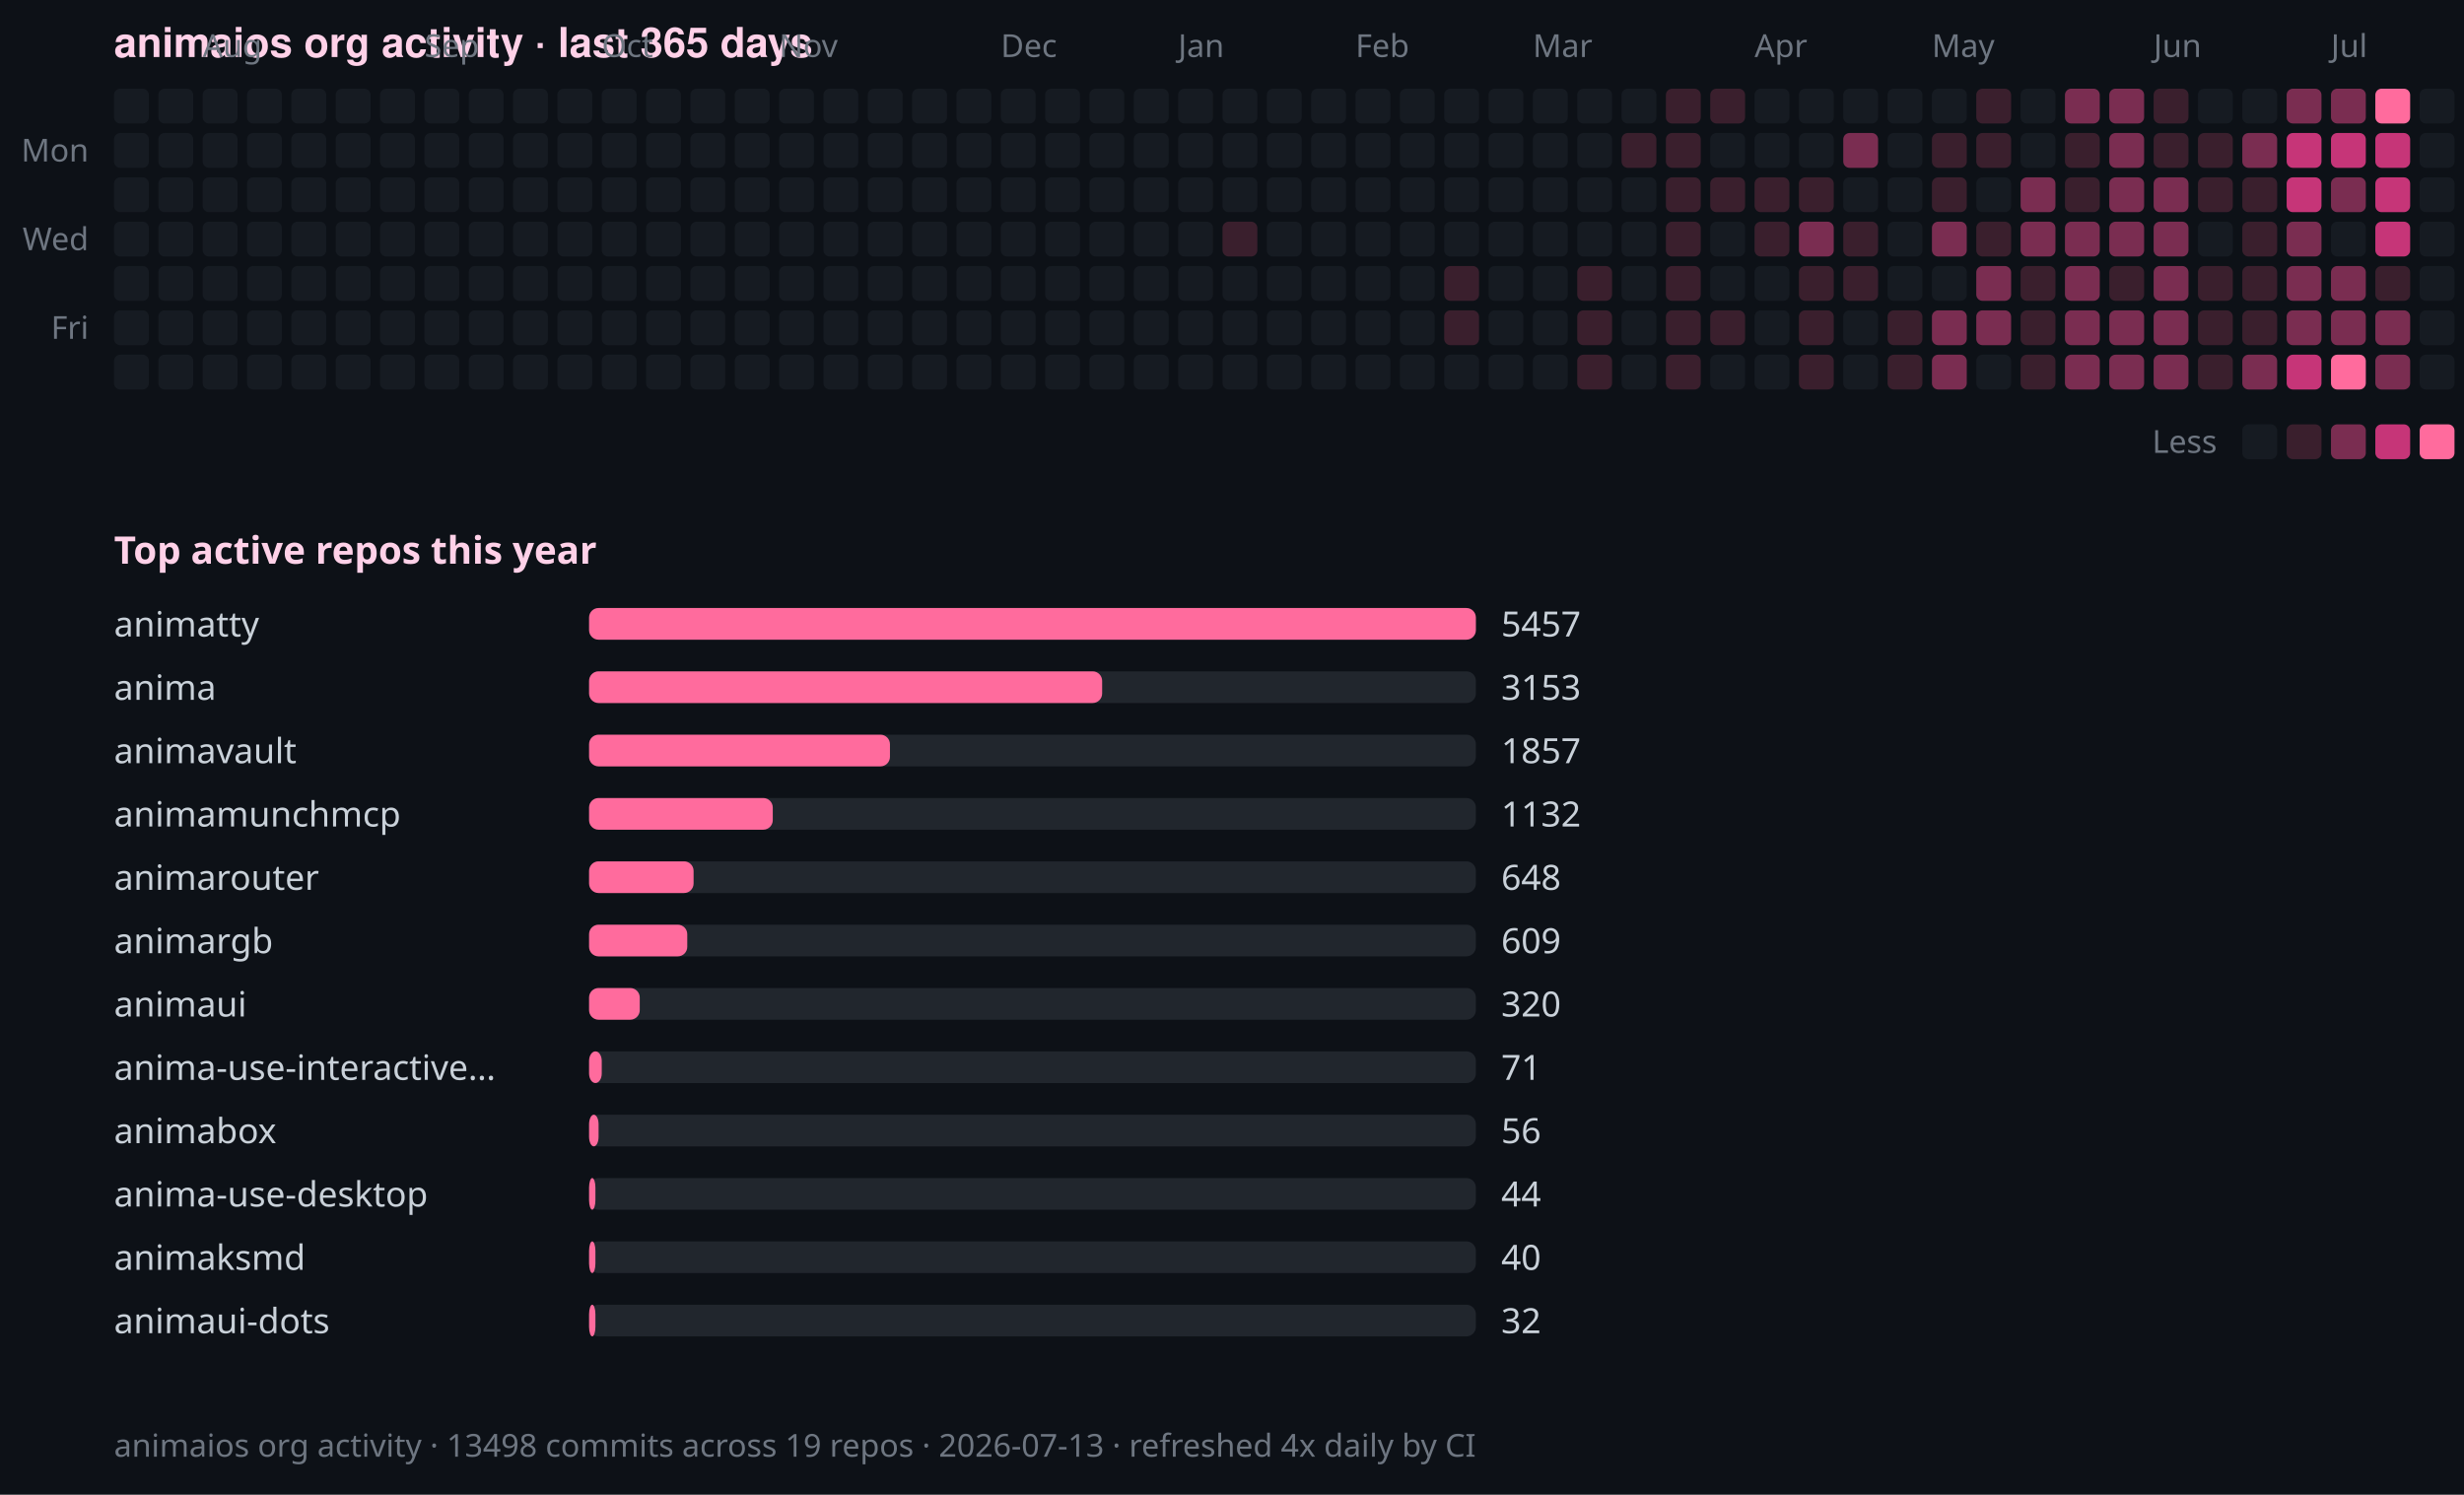
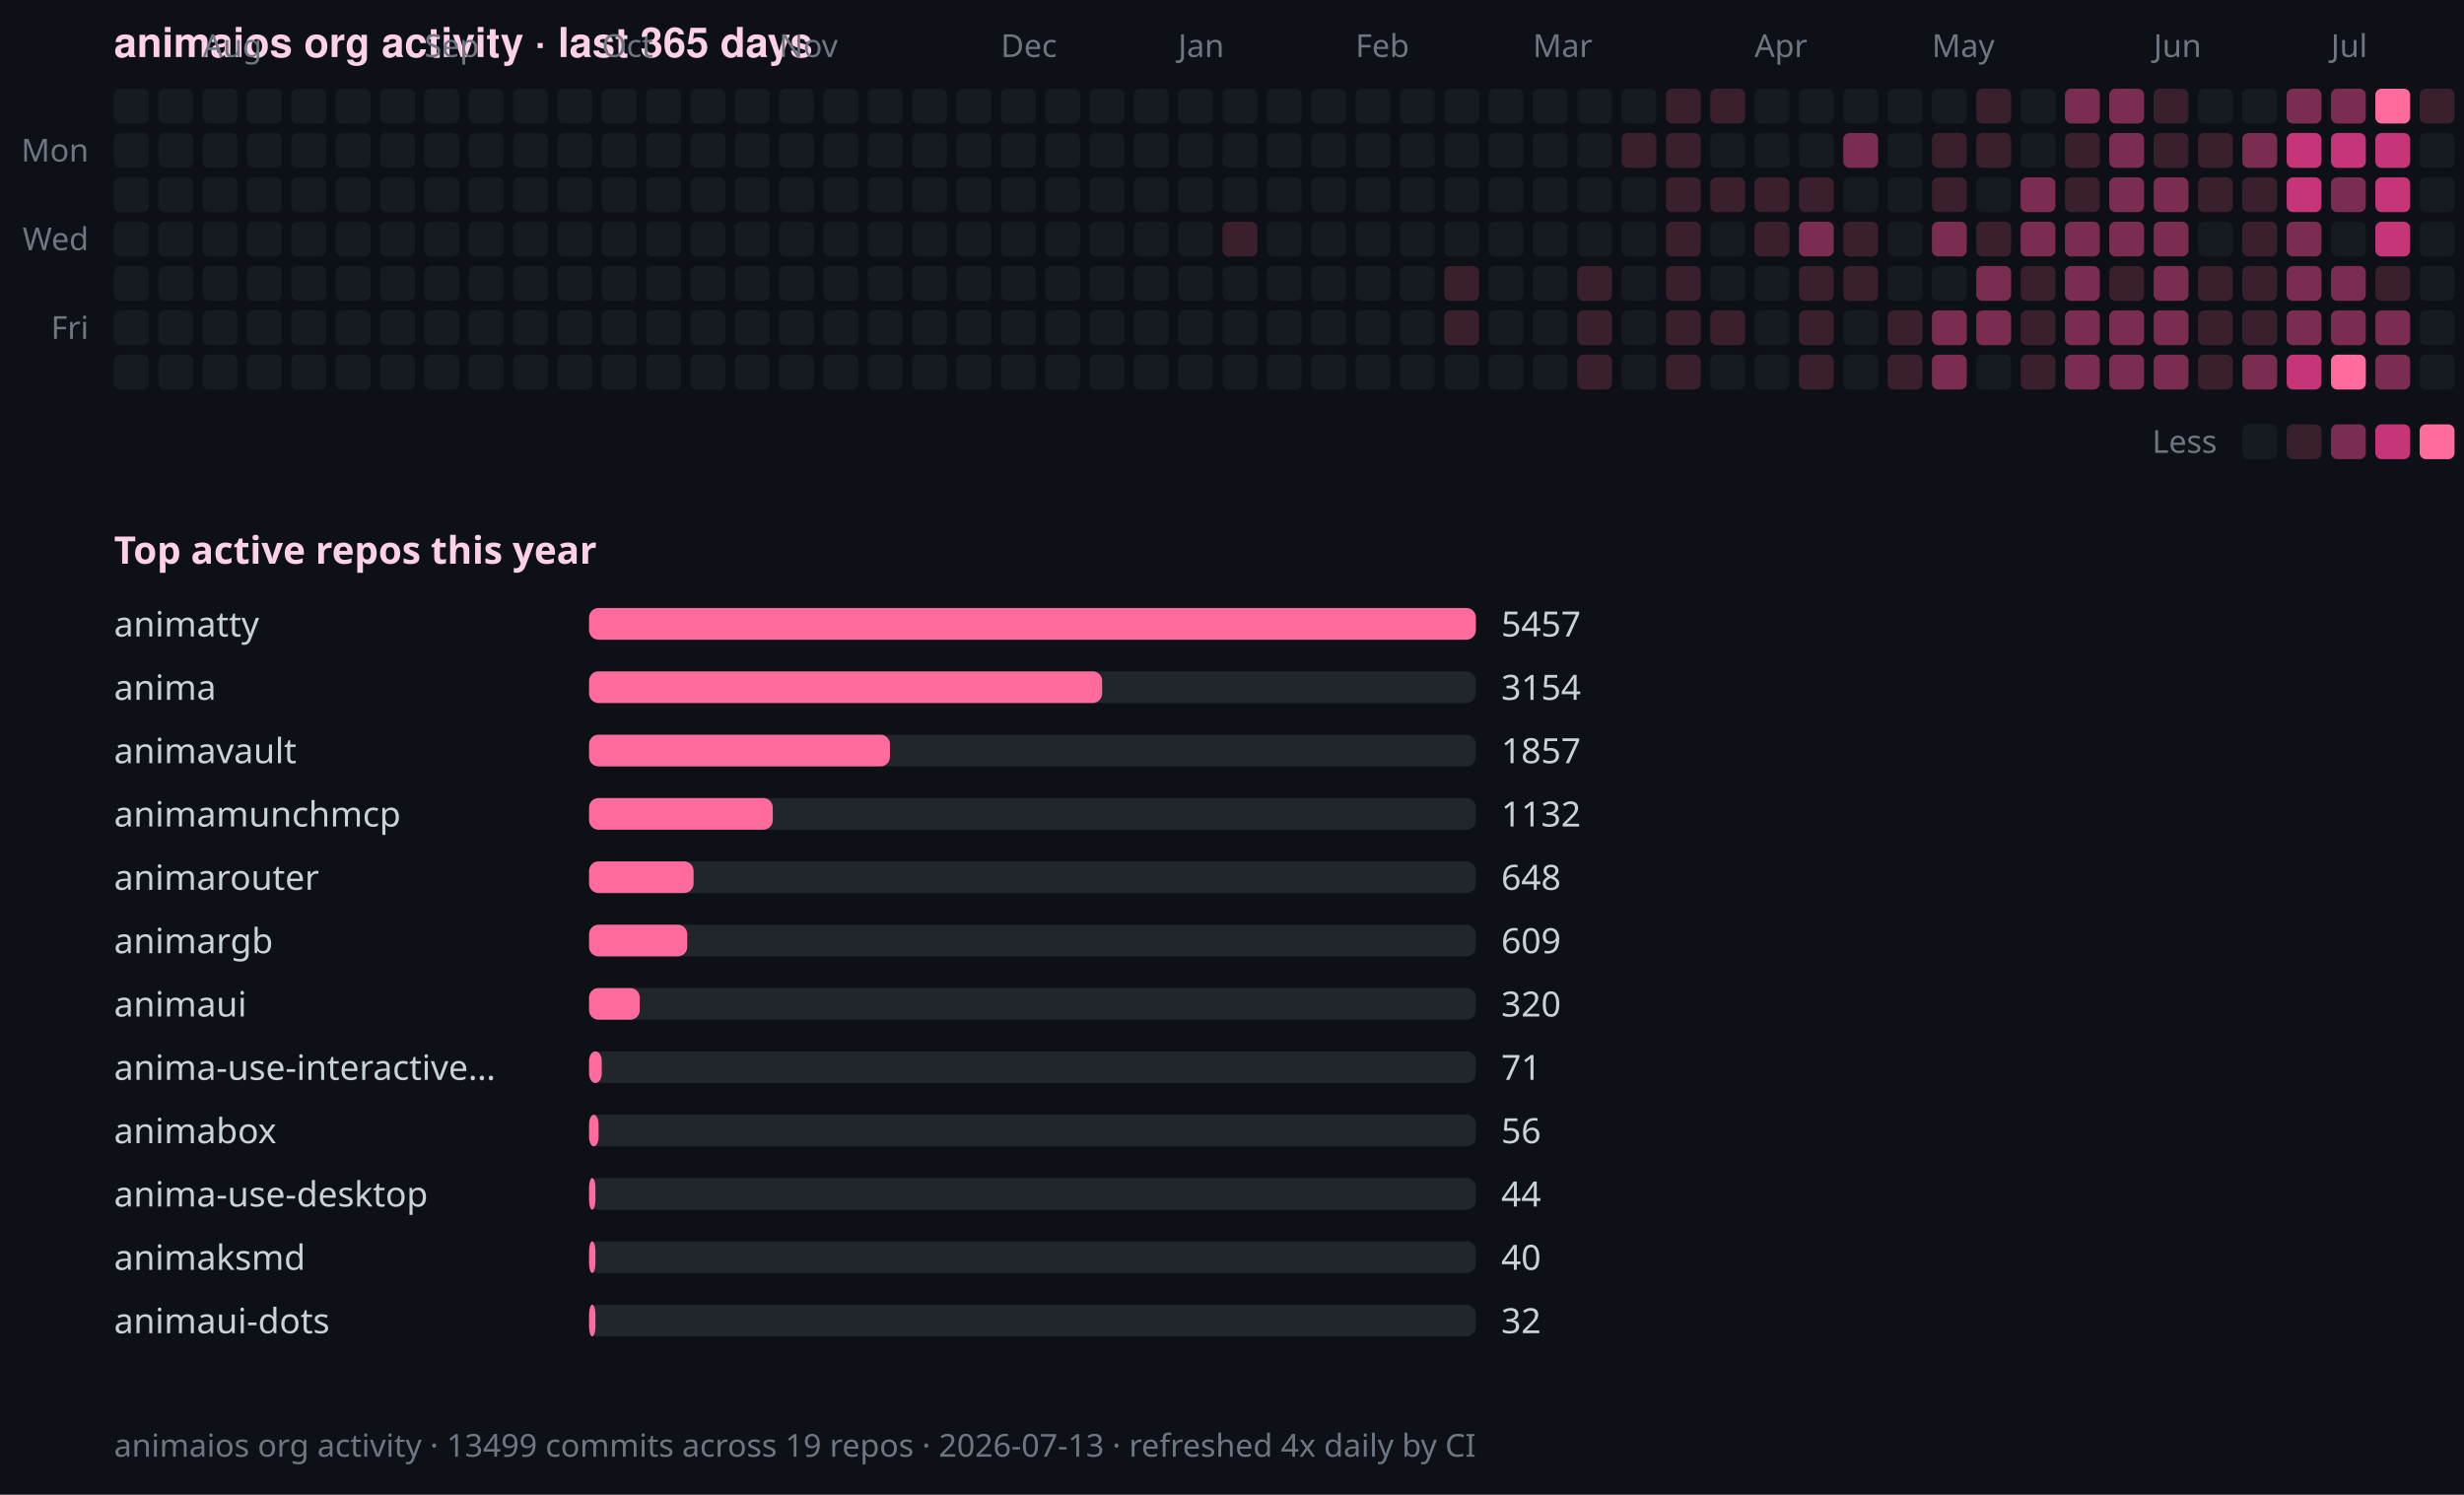
<svg xmlns="http://www.w3.org/2000/svg" width="778" height="472" viewBox="0 0 778 472" role="img" aria-label="animaios org commit activity over the last 365 days">
  <rect width="778" height="472" fill="#0d1117" />
  <text x="36" y="18" fill="#ffd1e8" font-family="-apple-system, BlinkMacSystemFont, 'Segoe UI', Helvetica, Arial, sans-serif" font-size="13" font-weight="600">animaios org activity · last 365 days</text>
  <text x="64" y="18" fill="#6e7681" font-family="ui-sans-serif, system-ui, sans-serif" font-size="10">Aug</text>
  <text x="134" y="18" fill="#6e7681" font-family="ui-sans-serif, system-ui, sans-serif" font-size="10">Sep</text>
  <text x="190" y="18" fill="#6e7681" font-family="ui-sans-serif, system-ui, sans-serif" font-size="10">Oct</text>
  <text x="246" y="18" fill="#6e7681" font-family="ui-sans-serif, system-ui, sans-serif" font-size="10">Nov</text>
  <text x="316" y="18" fill="#6e7681" font-family="ui-sans-serif, system-ui, sans-serif" font-size="10">Dec</text>
  <text x="372" y="18" fill="#6e7681" font-family="ui-sans-serif, system-ui, sans-serif" font-size="10">Jan</text>
  <text x="428" y="18" fill="#6e7681" font-family="ui-sans-serif, system-ui, sans-serif" font-size="10">Feb</text>
  <text x="484" y="18" fill="#6e7681" font-family="ui-sans-serif, system-ui, sans-serif" font-size="10">Mar</text>
  <text x="554" y="18" fill="#6e7681" font-family="ui-sans-serif, system-ui, sans-serif" font-size="10">Apr</text>
  <text x="610" y="18" fill="#6e7681" font-family="ui-sans-serif, system-ui, sans-serif" font-size="10">May</text>
  <text x="680" y="18" fill="#6e7681" font-family="ui-sans-serif, system-ui, sans-serif" font-size="10">Jun</text>
  <text x="736" y="18" fill="#6e7681" font-family="ui-sans-serif, system-ui, sans-serif" font-size="10">Jul</text>
  <text x="28" y="51" text-anchor="end" fill="#6e7681" font-family="ui-sans-serif, system-ui, sans-serif" font-size="10">Mon</text>
  <text x="28" y="79" text-anchor="end" fill="#6e7681" font-family="ui-sans-serif, system-ui, sans-serif" font-size="10">Wed</text>
  <text x="28" y="107" text-anchor="end" fill="#6e7681" font-family="ui-sans-serif, system-ui, sans-serif" font-size="10">Fri</text>
  <rect x="36" y="28" width="11" height="11" rx="2" ry="2" fill="#161b22" />
  <rect x="50" y="28" width="11" height="11" rx="2" ry="2" fill="#161b22" />
  <rect x="64" y="28" width="11" height="11" rx="2" ry="2" fill="#161b22" />
  <rect x="78" y="28" width="11" height="11" rx="2" ry="2" fill="#161b22" />
  <rect x="92" y="28" width="11" height="11" rx="2" ry="2" fill="#161b22" />
  <rect x="106" y="28" width="11" height="11" rx="2" ry="2" fill="#161b22" />
  <rect x="120" y="28" width="11" height="11" rx="2" ry="2" fill="#161b22" />
  <rect x="134" y="28" width="11" height="11" rx="2" ry="2" fill="#161b22" />
  <rect x="148" y="28" width="11" height="11" rx="2" ry="2" fill="#161b22" />
  <rect x="162" y="28" width="11" height="11" rx="2" ry="2" fill="#161b22" />
  <rect x="176" y="28" width="11" height="11" rx="2" ry="2" fill="#161b22" />
  <rect x="190" y="28" width="11" height="11" rx="2" ry="2" fill="#161b22" />
  <rect x="204" y="28" width="11" height="11" rx="2" ry="2" fill="#161b22" />
  <rect x="218" y="28" width="11" height="11" rx="2" ry="2" fill="#161b22" />
  <rect x="232" y="28" width="11" height="11" rx="2" ry="2" fill="#161b22" />
  <rect x="246" y="28" width="11" height="11" rx="2" ry="2" fill="#161b22" />
  <rect x="260" y="28" width="11" height="11" rx="2" ry="2" fill="#161b22" />
  <rect x="274" y="28" width="11" height="11" rx="2" ry="2" fill="#161b22" />
  <rect x="288" y="28" width="11" height="11" rx="2" ry="2" fill="#161b22" />
  <rect x="302" y="28" width="11" height="11" rx="2" ry="2" fill="#161b22" />
  <rect x="316" y="28" width="11" height="11" rx="2" ry="2" fill="#161b22" />
  <rect x="330" y="28" width="11" height="11" rx="2" ry="2" fill="#161b22" />
  <rect x="344" y="28" width="11" height="11" rx="2" ry="2" fill="#161b22" />
  <rect x="358" y="28" width="11" height="11" rx="2" ry="2" fill="#161b22" />
  <rect x="372" y="28" width="11" height="11" rx="2" ry="2" fill="#161b22" />
  <rect x="386" y="28" width="11" height="11" rx="2" ry="2" fill="#161b22" />
  <rect x="400" y="28" width="11" height="11" rx="2" ry="2" fill="#161b22" />
  <rect x="414" y="28" width="11" height="11" rx="2" ry="2" fill="#161b22" />
  <rect x="428" y="28" width="11" height="11" rx="2" ry="2" fill="#161b22" />
  <rect x="442" y="28" width="11" height="11" rx="2" ry="2" fill="#161b22" />
  <rect x="456" y="28" width="11" height="11" rx="2" ry="2" fill="#161b22" />
  <rect x="470" y="28" width="11" height="11" rx="2" ry="2" fill="#161b22" />
  <rect x="484" y="28" width="11" height="11" rx="2" ry="2" fill="#161b22" />
  <rect x="498" y="28" width="11" height="11" rx="2" ry="2" fill="#161b22" />
  <rect x="512" y="28" width="11" height="11" rx="2" ry="2" fill="#161b22" />
  <rect x="526" y="28" width="11" height="11" rx="2" ry="2" fill="#3a1f2d" />
  <rect x="540" y="28" width="11" height="11" rx="2" ry="2" fill="#3a1f2d" />
  <rect x="554" y="28" width="11" height="11" rx="2" ry="2" fill="#161b22" />
  <rect x="568" y="28" width="11" height="11" rx="2" ry="2" fill="#161b22" />
  <rect x="582" y="28" width="11" height="11" rx="2" ry="2" fill="#161b22" />
  <rect x="596" y="28" width="11" height="11" rx="2" ry="2" fill="#161b22" />
  <rect x="610" y="28" width="11" height="11" rx="2" ry="2" fill="#161b22" />
  <rect x="624" y="28" width="11" height="11" rx="2" ry="2" fill="#3a1f2d" />
  <rect x="638" y="28" width="11" height="11" rx="2" ry="2" fill="#161b22" />
  <rect x="652" y="28" width="11" height="11" rx="2" ry="2" fill="#7a2d51" />
  <rect x="666" y="28" width="11" height="11" rx="2" ry="2" fill="#7a2d51" />
  <rect x="680" y="28" width="11" height="11" rx="2" ry="2" fill="#3a1f2d" />
  <rect x="694" y="28" width="11" height="11" rx="2" ry="2" fill="#161b22" />
  <rect x="708" y="28" width="11" height="11" rx="2" ry="2" fill="#161b22" />
  <rect x="722" y="28" width="11" height="11" rx="2" ry="2" fill="#7a2d51" />
  <rect x="736" y="28" width="11" height="11" rx="2" ry="2" fill="#7a2d51" />
  <rect x="750" y="28" width="11" height="11" rx="2" ry="2" fill="#ff6b9d" />
-   <rect x="764" y="28" width="11" height="11" rx="2" ry="2" fill="#161b22" />
+   <rect x="764" y="28" width="11" height="11" rx="2" ry="2" fill="#3a1f2d" />
  <rect x="36" y="42" width="11" height="11" rx="2" ry="2" fill="#161b22" />
  <rect x="50" y="42" width="11" height="11" rx="2" ry="2" fill="#161b22" />
  <rect x="64" y="42" width="11" height="11" rx="2" ry="2" fill="#161b22" />
  <rect x="78" y="42" width="11" height="11" rx="2" ry="2" fill="#161b22" />
  <rect x="92" y="42" width="11" height="11" rx="2" ry="2" fill="#161b22" />
  <rect x="106" y="42" width="11" height="11" rx="2" ry="2" fill="#161b22" />
  <rect x="120" y="42" width="11" height="11" rx="2" ry="2" fill="#161b22" />
  <rect x="134" y="42" width="11" height="11" rx="2" ry="2" fill="#161b22" />
  <rect x="148" y="42" width="11" height="11" rx="2" ry="2" fill="#161b22" />
  <rect x="162" y="42" width="11" height="11" rx="2" ry="2" fill="#161b22" />
  <rect x="176" y="42" width="11" height="11" rx="2" ry="2" fill="#161b22" />
  <rect x="190" y="42" width="11" height="11" rx="2" ry="2" fill="#161b22" />
  <rect x="204" y="42" width="11" height="11" rx="2" ry="2" fill="#161b22" />
  <rect x="218" y="42" width="11" height="11" rx="2" ry="2" fill="#161b22" />
  <rect x="232" y="42" width="11" height="11" rx="2" ry="2" fill="#161b22" />
  <rect x="246" y="42" width="11" height="11" rx="2" ry="2" fill="#161b22" />
  <rect x="260" y="42" width="11" height="11" rx="2" ry="2" fill="#161b22" />
  <rect x="274" y="42" width="11" height="11" rx="2" ry="2" fill="#161b22" />
  <rect x="288" y="42" width="11" height="11" rx="2" ry="2" fill="#161b22" />
  <rect x="302" y="42" width="11" height="11" rx="2" ry="2" fill="#161b22" />
  <rect x="316" y="42" width="11" height="11" rx="2" ry="2" fill="#161b22" />
  <rect x="330" y="42" width="11" height="11" rx="2" ry="2" fill="#161b22" />
  <rect x="344" y="42" width="11" height="11" rx="2" ry="2" fill="#161b22" />
  <rect x="358" y="42" width="11" height="11" rx="2" ry="2" fill="#161b22" />
  <rect x="372" y="42" width="11" height="11" rx="2" ry="2" fill="#161b22" />
  <rect x="386" y="42" width="11" height="11" rx="2" ry="2" fill="#161b22" />
  <rect x="400" y="42" width="11" height="11" rx="2" ry="2" fill="#161b22" />
  <rect x="414" y="42" width="11" height="11" rx="2" ry="2" fill="#161b22" />
  <rect x="428" y="42" width="11" height="11" rx="2" ry="2" fill="#161b22" />
  <rect x="442" y="42" width="11" height="11" rx="2" ry="2" fill="#161b22" />
  <rect x="456" y="42" width="11" height="11" rx="2" ry="2" fill="#161b22" />
  <rect x="470" y="42" width="11" height="11" rx="2" ry="2" fill="#161b22" />
  <rect x="484" y="42" width="11" height="11" rx="2" ry="2" fill="#161b22" />
  <rect x="498" y="42" width="11" height="11" rx="2" ry="2" fill="#161b22" />
  <rect x="512" y="42" width="11" height="11" rx="2" ry="2" fill="#3a1f2d" />
  <rect x="526" y="42" width="11" height="11" rx="2" ry="2" fill="#3a1f2d" />
  <rect x="540" y="42" width="11" height="11" rx="2" ry="2" fill="#161b22" />
  <rect x="554" y="42" width="11" height="11" rx="2" ry="2" fill="#161b22" />
  <rect x="568" y="42" width="11" height="11" rx="2" ry="2" fill="#161b22" />
  <rect x="582" y="42" width="11" height="11" rx="2" ry="2" fill="#7a2d51" />
  <rect x="596" y="42" width="11" height="11" rx="2" ry="2" fill="#161b22" />
  <rect x="610" y="42" width="11" height="11" rx="2" ry="2" fill="#3a1f2d" />
  <rect x="624" y="42" width="11" height="11" rx="2" ry="2" fill="#3a1f2d" />
  <rect x="638" y="42" width="11" height="11" rx="2" ry="2" fill="#161b22" />
  <rect x="652" y="42" width="11" height="11" rx="2" ry="2" fill="#3a1f2d" />
  <rect x="666" y="42" width="11" height="11" rx="2" ry="2" fill="#7a2d51" />
  <rect x="680" y="42" width="11" height="11" rx="2" ry="2" fill="#3a1f2d" />
  <rect x="694" y="42" width="11" height="11" rx="2" ry="2" fill="#3a1f2d" />
  <rect x="708" y="42" width="11" height="11" rx="2" ry="2" fill="#7a2d51" />
  <rect x="722" y="42" width="11" height="11" rx="2" ry="2" fill="#c63578" />
  <rect x="736" y="42" width="11" height="11" rx="2" ry="2" fill="#c63578" />
  <rect x="750" y="42" width="11" height="11" rx="2" ry="2" fill="#c63578" />
  <rect x="764" y="42" width="11" height="11" rx="2" ry="2" fill="#161b22" />
  <rect x="36" y="56" width="11" height="11" rx="2" ry="2" fill="#161b22" />
  <rect x="50" y="56" width="11" height="11" rx="2" ry="2" fill="#161b22" />
  <rect x="64" y="56" width="11" height="11" rx="2" ry="2" fill="#161b22" />
  <rect x="78" y="56" width="11" height="11" rx="2" ry="2" fill="#161b22" />
  <rect x="92" y="56" width="11" height="11" rx="2" ry="2" fill="#161b22" />
  <rect x="106" y="56" width="11" height="11" rx="2" ry="2" fill="#161b22" />
  <rect x="120" y="56" width="11" height="11" rx="2" ry="2" fill="#161b22" />
  <rect x="134" y="56" width="11" height="11" rx="2" ry="2" fill="#161b22" />
  <rect x="148" y="56" width="11" height="11" rx="2" ry="2" fill="#161b22" />
  <rect x="162" y="56" width="11" height="11" rx="2" ry="2" fill="#161b22" />
  <rect x="176" y="56" width="11" height="11" rx="2" ry="2" fill="#161b22" />
  <rect x="190" y="56" width="11" height="11" rx="2" ry="2" fill="#161b22" />
  <rect x="204" y="56" width="11" height="11" rx="2" ry="2" fill="#161b22" />
  <rect x="218" y="56" width="11" height="11" rx="2" ry="2" fill="#161b22" />
  <rect x="232" y="56" width="11" height="11" rx="2" ry="2" fill="#161b22" />
  <rect x="246" y="56" width="11" height="11" rx="2" ry="2" fill="#161b22" />
  <rect x="260" y="56" width="11" height="11" rx="2" ry="2" fill="#161b22" />
  <rect x="274" y="56" width="11" height="11" rx="2" ry="2" fill="#161b22" />
  <rect x="288" y="56" width="11" height="11" rx="2" ry="2" fill="#161b22" />
  <rect x="302" y="56" width="11" height="11" rx="2" ry="2" fill="#161b22" />
  <rect x="316" y="56" width="11" height="11" rx="2" ry="2" fill="#161b22" />
  <rect x="330" y="56" width="11" height="11" rx="2" ry="2" fill="#161b22" />
  <rect x="344" y="56" width="11" height="11" rx="2" ry="2" fill="#161b22" />
  <rect x="358" y="56" width="11" height="11" rx="2" ry="2" fill="#161b22" />
  <rect x="372" y="56" width="11" height="11" rx="2" ry="2" fill="#161b22" />
  <rect x="386" y="56" width="11" height="11" rx="2" ry="2" fill="#161b22" />
  <rect x="400" y="56" width="11" height="11" rx="2" ry="2" fill="#161b22" />
  <rect x="414" y="56" width="11" height="11" rx="2" ry="2" fill="#161b22" />
  <rect x="428" y="56" width="11" height="11" rx="2" ry="2" fill="#161b22" />
  <rect x="442" y="56" width="11" height="11" rx="2" ry="2" fill="#161b22" />
  <rect x="456" y="56" width="11" height="11" rx="2" ry="2" fill="#161b22" />
  <rect x="470" y="56" width="11" height="11" rx="2" ry="2" fill="#161b22" />
  <rect x="484" y="56" width="11" height="11" rx="2" ry="2" fill="#161b22" />
  <rect x="498" y="56" width="11" height="11" rx="2" ry="2" fill="#161b22" />
  <rect x="512" y="56" width="11" height="11" rx="2" ry="2" fill="#161b22" />
  <rect x="526" y="56" width="11" height="11" rx="2" ry="2" fill="#3a1f2d" />
  <rect x="540" y="56" width="11" height="11" rx="2" ry="2" fill="#3a1f2d" />
  <rect x="554" y="56" width="11" height="11" rx="2" ry="2" fill="#3a1f2d" />
  <rect x="568" y="56" width="11" height="11" rx="2" ry="2" fill="#3a1f2d" />
  <rect x="582" y="56" width="11" height="11" rx="2" ry="2" fill="#161b22" />
  <rect x="596" y="56" width="11" height="11" rx="2" ry="2" fill="#161b22" />
  <rect x="610" y="56" width="11" height="11" rx="2" ry="2" fill="#3a1f2d" />
  <rect x="624" y="56" width="11" height="11" rx="2" ry="2" fill="#161b22" />
  <rect x="638" y="56" width="11" height="11" rx="2" ry="2" fill="#7a2d51" />
  <rect x="652" y="56" width="11" height="11" rx="2" ry="2" fill="#3a1f2d" />
  <rect x="666" y="56" width="11" height="11" rx="2" ry="2" fill="#7a2d51" />
  <rect x="680" y="56" width="11" height="11" rx="2" ry="2" fill="#7a2d51" />
  <rect x="694" y="56" width="11" height="11" rx="2" ry="2" fill="#3a1f2d" />
  <rect x="708" y="56" width="11" height="11" rx="2" ry="2" fill="#3a1f2d" />
  <rect x="722" y="56" width="11" height="11" rx="2" ry="2" fill="#c63578" />
  <rect x="736" y="56" width="11" height="11" rx="2" ry="2" fill="#7a2d51" />
  <rect x="750" y="56" width="11" height="11" rx="2" ry="2" fill="#c63578" />
  <rect x="764" y="56" width="11" height="11" rx="2" ry="2" fill="#161b22" />
  <rect x="36" y="70" width="11" height="11" rx="2" ry="2" fill="#161b22" />
  <rect x="50" y="70" width="11" height="11" rx="2" ry="2" fill="#161b22" />
  <rect x="64" y="70" width="11" height="11" rx="2" ry="2" fill="#161b22" />
  <rect x="78" y="70" width="11" height="11" rx="2" ry="2" fill="#161b22" />
  <rect x="92" y="70" width="11" height="11" rx="2" ry="2" fill="#161b22" />
  <rect x="106" y="70" width="11" height="11" rx="2" ry="2" fill="#161b22" />
  <rect x="120" y="70" width="11" height="11" rx="2" ry="2" fill="#161b22" />
  <rect x="134" y="70" width="11" height="11" rx="2" ry="2" fill="#161b22" />
  <rect x="148" y="70" width="11" height="11" rx="2" ry="2" fill="#161b22" />
  <rect x="162" y="70" width="11" height="11" rx="2" ry="2" fill="#161b22" />
  <rect x="176" y="70" width="11" height="11" rx="2" ry="2" fill="#161b22" />
  <rect x="190" y="70" width="11" height="11" rx="2" ry="2" fill="#161b22" />
  <rect x="204" y="70" width="11" height="11" rx="2" ry="2" fill="#161b22" />
  <rect x="218" y="70" width="11" height="11" rx="2" ry="2" fill="#161b22" />
  <rect x="232" y="70" width="11" height="11" rx="2" ry="2" fill="#161b22" />
  <rect x="246" y="70" width="11" height="11" rx="2" ry="2" fill="#161b22" />
  <rect x="260" y="70" width="11" height="11" rx="2" ry="2" fill="#161b22" />
  <rect x="274" y="70" width="11" height="11" rx="2" ry="2" fill="#161b22" />
  <rect x="288" y="70" width="11" height="11" rx="2" ry="2" fill="#161b22" />
  <rect x="302" y="70" width="11" height="11" rx="2" ry="2" fill="#161b22" />
  <rect x="316" y="70" width="11" height="11" rx="2" ry="2" fill="#161b22" />
  <rect x="330" y="70" width="11" height="11" rx="2" ry="2" fill="#161b22" />
  <rect x="344" y="70" width="11" height="11" rx="2" ry="2" fill="#161b22" />
  <rect x="358" y="70" width="11" height="11" rx="2" ry="2" fill="#161b22" />
  <rect x="372" y="70" width="11" height="11" rx="2" ry="2" fill="#161b22" />
  <rect x="386" y="70" width="11" height="11" rx="2" ry="2" fill="#3a1f2d" />
  <rect x="400" y="70" width="11" height="11" rx="2" ry="2" fill="#161b22" />
  <rect x="414" y="70" width="11" height="11" rx="2" ry="2" fill="#161b22" />
  <rect x="428" y="70" width="11" height="11" rx="2" ry="2" fill="#161b22" />
  <rect x="442" y="70" width="11" height="11" rx="2" ry="2" fill="#161b22" />
  <rect x="456" y="70" width="11" height="11" rx="2" ry="2" fill="#161b22" />
  <rect x="470" y="70" width="11" height="11" rx="2" ry="2" fill="#161b22" />
  <rect x="484" y="70" width="11" height="11" rx="2" ry="2" fill="#161b22" />
  <rect x="498" y="70" width="11" height="11" rx="2" ry="2" fill="#161b22" />
  <rect x="512" y="70" width="11" height="11" rx="2" ry="2" fill="#161b22" />
  <rect x="526" y="70" width="11" height="11" rx="2" ry="2" fill="#3a1f2d" />
  <rect x="540" y="70" width="11" height="11" rx="2" ry="2" fill="#161b22" />
  <rect x="554" y="70" width="11" height="11" rx="2" ry="2" fill="#3a1f2d" />
  <rect x="568" y="70" width="11" height="11" rx="2" ry="2" fill="#7a2d51" />
  <rect x="582" y="70" width="11" height="11" rx="2" ry="2" fill="#3a1f2d" />
  <rect x="596" y="70" width="11" height="11" rx="2" ry="2" fill="#161b22" />
  <rect x="610" y="70" width="11" height="11" rx="2" ry="2" fill="#7a2d51" />
  <rect x="624" y="70" width="11" height="11" rx="2" ry="2" fill="#3a1f2d" />
  <rect x="638" y="70" width="11" height="11" rx="2" ry="2" fill="#7a2d51" />
  <rect x="652" y="70" width="11" height="11" rx="2" ry="2" fill="#7a2d51" />
  <rect x="666" y="70" width="11" height="11" rx="2" ry="2" fill="#7a2d51" />
  <rect x="680" y="70" width="11" height="11" rx="2" ry="2" fill="#7a2d51" />
  <rect x="694" y="70" width="11" height="11" rx="2" ry="2" fill="#161b22" />
  <rect x="708" y="70" width="11" height="11" rx="2" ry="2" fill="#3a1f2d" />
  <rect x="722" y="70" width="11" height="11" rx="2" ry="2" fill="#7a2d51" />
  <rect x="736" y="70" width="11" height="11" rx="2" ry="2" fill="#161b22" />
  <rect x="750" y="70" width="11" height="11" rx="2" ry="2" fill="#c63578" />
  <rect x="764" y="70" width="11" height="11" rx="2" ry="2" fill="#161b22" />
  <rect x="36" y="84" width="11" height="11" rx="2" ry="2" fill="#161b22" />
  <rect x="50" y="84" width="11" height="11" rx="2" ry="2" fill="#161b22" />
  <rect x="64" y="84" width="11" height="11" rx="2" ry="2" fill="#161b22" />
  <rect x="78" y="84" width="11" height="11" rx="2" ry="2" fill="#161b22" />
  <rect x="92" y="84" width="11" height="11" rx="2" ry="2" fill="#161b22" />
  <rect x="106" y="84" width="11" height="11" rx="2" ry="2" fill="#161b22" />
  <rect x="120" y="84" width="11" height="11" rx="2" ry="2" fill="#161b22" />
  <rect x="134" y="84" width="11" height="11" rx="2" ry="2" fill="#161b22" />
  <rect x="148" y="84" width="11" height="11" rx="2" ry="2" fill="#161b22" />
  <rect x="162" y="84" width="11" height="11" rx="2" ry="2" fill="#161b22" />
  <rect x="176" y="84" width="11" height="11" rx="2" ry="2" fill="#161b22" />
  <rect x="190" y="84" width="11" height="11" rx="2" ry="2" fill="#161b22" />
  <rect x="204" y="84" width="11" height="11" rx="2" ry="2" fill="#161b22" />
  <rect x="218" y="84" width="11" height="11" rx="2" ry="2" fill="#161b22" />
  <rect x="232" y="84" width="11" height="11" rx="2" ry="2" fill="#161b22" />
  <rect x="246" y="84" width="11" height="11" rx="2" ry="2" fill="#161b22" />
  <rect x="260" y="84" width="11" height="11" rx="2" ry="2" fill="#161b22" />
  <rect x="274" y="84" width="11" height="11" rx="2" ry="2" fill="#161b22" />
  <rect x="288" y="84" width="11" height="11" rx="2" ry="2" fill="#161b22" />
  <rect x="302" y="84" width="11" height="11" rx="2" ry="2" fill="#161b22" />
  <rect x="316" y="84" width="11" height="11" rx="2" ry="2" fill="#161b22" />
  <rect x="330" y="84" width="11" height="11" rx="2" ry="2" fill="#161b22" />
  <rect x="344" y="84" width="11" height="11" rx="2" ry="2" fill="#161b22" />
  <rect x="358" y="84" width="11" height="11" rx="2" ry="2" fill="#161b22" />
  <rect x="372" y="84" width="11" height="11" rx="2" ry="2" fill="#161b22" />
  <rect x="386" y="84" width="11" height="11" rx="2" ry="2" fill="#161b22" />
  <rect x="400" y="84" width="11" height="11" rx="2" ry="2" fill="#161b22" />
  <rect x="414" y="84" width="11" height="11" rx="2" ry="2" fill="#161b22" />
  <rect x="428" y="84" width="11" height="11" rx="2" ry="2" fill="#161b22" />
  <rect x="442" y="84" width="11" height="11" rx="2" ry="2" fill="#161b22" />
  <rect x="456" y="84" width="11" height="11" rx="2" ry="2" fill="#3a1f2d" />
  <rect x="470" y="84" width="11" height="11" rx="2" ry="2" fill="#161b22" />
  <rect x="484" y="84" width="11" height="11" rx="2" ry="2" fill="#161b22" />
  <rect x="498" y="84" width="11" height="11" rx="2" ry="2" fill="#3a1f2d" />
  <rect x="512" y="84" width="11" height="11" rx="2" ry="2" fill="#161b22" />
  <rect x="526" y="84" width="11" height="11" rx="2" ry="2" fill="#3a1f2d" />
  <rect x="540" y="84" width="11" height="11" rx="2" ry="2" fill="#161b22" />
  <rect x="554" y="84" width="11" height="11" rx="2" ry="2" fill="#161b22" />
  <rect x="568" y="84" width="11" height="11" rx="2" ry="2" fill="#3a1f2d" />
  <rect x="582" y="84" width="11" height="11" rx="2" ry="2" fill="#3a1f2d" />
  <rect x="596" y="84" width="11" height="11" rx="2" ry="2" fill="#161b22" />
  <rect x="610" y="84" width="11" height="11" rx="2" ry="2" fill="#161b22" />
  <rect x="624" y="84" width="11" height="11" rx="2" ry="2" fill="#7a2d51" />
  <rect x="638" y="84" width="11" height="11" rx="2" ry="2" fill="#3a1f2d" />
  <rect x="652" y="84" width="11" height="11" rx="2" ry="2" fill="#7a2d51" />
  <rect x="666" y="84" width="11" height="11" rx="2" ry="2" fill="#3a1f2d" />
  <rect x="680" y="84" width="11" height="11" rx="2" ry="2" fill="#7a2d51" />
  <rect x="694" y="84" width="11" height="11" rx="2" ry="2" fill="#3a1f2d" />
  <rect x="708" y="84" width="11" height="11" rx="2" ry="2" fill="#3a1f2d" />
  <rect x="722" y="84" width="11" height="11" rx="2" ry="2" fill="#7a2d51" />
  <rect x="736" y="84" width="11" height="11" rx="2" ry="2" fill="#7a2d51" />
  <rect x="750" y="84" width="11" height="11" rx="2" ry="2" fill="#3a1f2d" />
  <rect x="764" y="84" width="11" height="11" rx="2" ry="2" fill="#161b22" />
  <rect x="36" y="98" width="11" height="11" rx="2" ry="2" fill="#161b22" />
  <rect x="50" y="98" width="11" height="11" rx="2" ry="2" fill="#161b22" />
  <rect x="64" y="98" width="11" height="11" rx="2" ry="2" fill="#161b22" />
  <rect x="78" y="98" width="11" height="11" rx="2" ry="2" fill="#161b22" />
  <rect x="92" y="98" width="11" height="11" rx="2" ry="2" fill="#161b22" />
  <rect x="106" y="98" width="11" height="11" rx="2" ry="2" fill="#161b22" />
  <rect x="120" y="98" width="11" height="11" rx="2" ry="2" fill="#161b22" />
  <rect x="134" y="98" width="11" height="11" rx="2" ry="2" fill="#161b22" />
  <rect x="148" y="98" width="11" height="11" rx="2" ry="2" fill="#161b22" />
  <rect x="162" y="98" width="11" height="11" rx="2" ry="2" fill="#161b22" />
  <rect x="176" y="98" width="11" height="11" rx="2" ry="2" fill="#161b22" />
  <rect x="190" y="98" width="11" height="11" rx="2" ry="2" fill="#161b22" />
  <rect x="204" y="98" width="11" height="11" rx="2" ry="2" fill="#161b22" />
  <rect x="218" y="98" width="11" height="11" rx="2" ry="2" fill="#161b22" />
  <rect x="232" y="98" width="11" height="11" rx="2" ry="2" fill="#161b22" />
  <rect x="246" y="98" width="11" height="11" rx="2" ry="2" fill="#161b22" />
  <rect x="260" y="98" width="11" height="11" rx="2" ry="2" fill="#161b22" />
  <rect x="274" y="98" width="11" height="11" rx="2" ry="2" fill="#161b22" />
  <rect x="288" y="98" width="11" height="11" rx="2" ry="2" fill="#161b22" />
  <rect x="302" y="98" width="11" height="11" rx="2" ry="2" fill="#161b22" />
  <rect x="316" y="98" width="11" height="11" rx="2" ry="2" fill="#161b22" />
  <rect x="330" y="98" width="11" height="11" rx="2" ry="2" fill="#161b22" />
  <rect x="344" y="98" width="11" height="11" rx="2" ry="2" fill="#161b22" />
  <rect x="358" y="98" width="11" height="11" rx="2" ry="2" fill="#161b22" />
  <rect x="372" y="98" width="11" height="11" rx="2" ry="2" fill="#161b22" />
  <rect x="386" y="98" width="11" height="11" rx="2" ry="2" fill="#161b22" />
  <rect x="400" y="98" width="11" height="11" rx="2" ry="2" fill="#161b22" />
  <rect x="414" y="98" width="11" height="11" rx="2" ry="2" fill="#161b22" />
  <rect x="428" y="98" width="11" height="11" rx="2" ry="2" fill="#161b22" />
  <rect x="442" y="98" width="11" height="11" rx="2" ry="2" fill="#161b22" />
  <rect x="456" y="98" width="11" height="11" rx="2" ry="2" fill="#3a1f2d" />
  <rect x="470" y="98" width="11" height="11" rx="2" ry="2" fill="#161b22" />
  <rect x="484" y="98" width="11" height="11" rx="2" ry="2" fill="#161b22" />
  <rect x="498" y="98" width="11" height="11" rx="2" ry="2" fill="#3a1f2d" />
  <rect x="512" y="98" width="11" height="11" rx="2" ry="2" fill="#161b22" />
  <rect x="526" y="98" width="11" height="11" rx="2" ry="2" fill="#3a1f2d" />
  <rect x="540" y="98" width="11" height="11" rx="2" ry="2" fill="#3a1f2d" />
  <rect x="554" y="98" width="11" height="11" rx="2" ry="2" fill="#161b22" />
  <rect x="568" y="98" width="11" height="11" rx="2" ry="2" fill="#3a1f2d" />
  <rect x="582" y="98" width="11" height="11" rx="2" ry="2" fill="#161b22" />
  <rect x="596" y="98" width="11" height="11" rx="2" ry="2" fill="#3a1f2d" />
  <rect x="610" y="98" width="11" height="11" rx="2" ry="2" fill="#7a2d51" />
  <rect x="624" y="98" width="11" height="11" rx="2" ry="2" fill="#7a2d51" />
  <rect x="638" y="98" width="11" height="11" rx="2" ry="2" fill="#3a1f2d" />
  <rect x="652" y="98" width="11" height="11" rx="2" ry="2" fill="#7a2d51" />
  <rect x="666" y="98" width="11" height="11" rx="2" ry="2" fill="#7a2d51" />
  <rect x="680" y="98" width="11" height="11" rx="2" ry="2" fill="#7a2d51" />
  <rect x="694" y="98" width="11" height="11" rx="2" ry="2" fill="#3a1f2d" />
  <rect x="708" y="98" width="11" height="11" rx="2" ry="2" fill="#3a1f2d" />
  <rect x="722" y="98" width="11" height="11" rx="2" ry="2" fill="#7a2d51" />
  <rect x="736" y="98" width="11" height="11" rx="2" ry="2" fill="#7a2d51" />
  <rect x="750" y="98" width="11" height="11" rx="2" ry="2" fill="#7a2d51" />
  <rect x="764" y="98" width="11" height="11" rx="2" ry="2" fill="#161b22" />
  <rect x="36" y="112" width="11" height="11" rx="2" ry="2" fill="#161b22" />
  <rect x="50" y="112" width="11" height="11" rx="2" ry="2" fill="#161b22" />
  <rect x="64" y="112" width="11" height="11" rx="2" ry="2" fill="#161b22" />
  <rect x="78" y="112" width="11" height="11" rx="2" ry="2" fill="#161b22" />
  <rect x="92" y="112" width="11" height="11" rx="2" ry="2" fill="#161b22" />
  <rect x="106" y="112" width="11" height="11" rx="2" ry="2" fill="#161b22" />
  <rect x="120" y="112" width="11" height="11" rx="2" ry="2" fill="#161b22" />
  <rect x="134" y="112" width="11" height="11" rx="2" ry="2" fill="#161b22" />
  <rect x="148" y="112" width="11" height="11" rx="2" ry="2" fill="#161b22" />
  <rect x="162" y="112" width="11" height="11" rx="2" ry="2" fill="#161b22" />
  <rect x="176" y="112" width="11" height="11" rx="2" ry="2" fill="#161b22" />
  <rect x="190" y="112" width="11" height="11" rx="2" ry="2" fill="#161b22" />
  <rect x="204" y="112" width="11" height="11" rx="2" ry="2" fill="#161b22" />
  <rect x="218" y="112" width="11" height="11" rx="2" ry="2" fill="#161b22" />
  <rect x="232" y="112" width="11" height="11" rx="2" ry="2" fill="#161b22" />
  <rect x="246" y="112" width="11" height="11" rx="2" ry="2" fill="#161b22" />
  <rect x="260" y="112" width="11" height="11" rx="2" ry="2" fill="#161b22" />
  <rect x="274" y="112" width="11" height="11" rx="2" ry="2" fill="#161b22" />
  <rect x="288" y="112" width="11" height="11" rx="2" ry="2" fill="#161b22" />
  <rect x="302" y="112" width="11" height="11" rx="2" ry="2" fill="#161b22" />
  <rect x="316" y="112" width="11" height="11" rx="2" ry="2" fill="#161b22" />
  <rect x="330" y="112" width="11" height="11" rx="2" ry="2" fill="#161b22" />
  <rect x="344" y="112" width="11" height="11" rx="2" ry="2" fill="#161b22" />
  <rect x="358" y="112" width="11" height="11" rx="2" ry="2" fill="#161b22" />
  <rect x="372" y="112" width="11" height="11" rx="2" ry="2" fill="#161b22" />
  <rect x="386" y="112" width="11" height="11" rx="2" ry="2" fill="#161b22" />
  <rect x="400" y="112" width="11" height="11" rx="2" ry="2" fill="#161b22" />
  <rect x="414" y="112" width="11" height="11" rx="2" ry="2" fill="#161b22" />
  <rect x="428" y="112" width="11" height="11" rx="2" ry="2" fill="#161b22" />
  <rect x="442" y="112" width="11" height="11" rx="2" ry="2" fill="#161b22" />
  <rect x="456" y="112" width="11" height="11" rx="2" ry="2" fill="#161b22" />
  <rect x="470" y="112" width="11" height="11" rx="2" ry="2" fill="#161b22" />
  <rect x="484" y="112" width="11" height="11" rx="2" ry="2" fill="#161b22" />
  <rect x="498" y="112" width="11" height="11" rx="2" ry="2" fill="#3a1f2d" />
  <rect x="512" y="112" width="11" height="11" rx="2" ry="2" fill="#161b22" />
  <rect x="526" y="112" width="11" height="11" rx="2" ry="2" fill="#3a1f2d" />
  <rect x="540" y="112" width="11" height="11" rx="2" ry="2" fill="#161b22" />
  <rect x="554" y="112" width="11" height="11" rx="2" ry="2" fill="#161b22" />
  <rect x="568" y="112" width="11" height="11" rx="2" ry="2" fill="#3a1f2d" />
  <rect x="582" y="112" width="11" height="11" rx="2" ry="2" fill="#161b22" />
  <rect x="596" y="112" width="11" height="11" rx="2" ry="2" fill="#3a1f2d" />
  <rect x="610" y="112" width="11" height="11" rx="2" ry="2" fill="#7a2d51" />
  <rect x="624" y="112" width="11" height="11" rx="2" ry="2" fill="#161b22" />
  <rect x="638" y="112" width="11" height="11" rx="2" ry="2" fill="#3a1f2d" />
  <rect x="652" y="112" width="11" height="11" rx="2" ry="2" fill="#7a2d51" />
  <rect x="666" y="112" width="11" height="11" rx="2" ry="2" fill="#7a2d51" />
  <rect x="680" y="112" width="11" height="11" rx="2" ry="2" fill="#7a2d51" />
  <rect x="694" y="112" width="11" height="11" rx="2" ry="2" fill="#3a1f2d" />
  <rect x="708" y="112" width="11" height="11" rx="2" ry="2" fill="#7a2d51" />
  <rect x="722" y="112" width="11" height="11" rx="2" ry="2" fill="#c63578" />
  <rect x="736" y="112" width="11" height="11" rx="2" ry="2" fill="#ff6b9d" />
  <rect x="750" y="112" width="11" height="11" rx="2" ry="2" fill="#7a2d51" />
  <rect x="764" y="112" width="11" height="11" rx="2" ry="2" fill="#161b22" />
  <text x="700" y="143" text-anchor="end" fill="#6e7681" font-family="ui-sans-serif, system-ui, sans-serif" font-size="10">Less</text>
  <rect x="708" y="134" width="11" height="11" rx="2" ry="2" fill="#161b22" />
  <rect x="722" y="134" width="11" height="11" rx="2" ry="2" fill="#3a1f2d" />
  <rect x="736" y="134" width="11" height="11" rx="2" ry="2" fill="#7a2d51" />
  <rect x="750" y="134" width="11" height="11" rx="2" ry="2" fill="#c63578" />
  <rect x="764" y="134" width="11" height="11" rx="2" ry="2" fill="#ff6b9d" />
  <text x="782" y="143" fill="#6e7681" font-family="ui-sans-serif, system-ui, sans-serif" font-size="10">More</text>
  <text x="36" y="178" fill="#ffd1e8" font-family="ui-sans-serif, system-ui, sans-serif" font-size="12" font-weight="600">Top active repos this year</text>
  <rect x="186" y="192" width="280" height="10" rx="3" ry="3" fill="#21262d" />
  <rect x="186" y="192" width="280" height="10" rx="3" ry="3" fill="#ff6b9d" />
  <text x="474" y="201" fill="#c9d1d9" font-family="ui-sans-serif, system-ui, sans-serif" font-size="11">5457</text>
  <text x="36" y="201" fill="#c9d1d9" font-family="ui-sans-serif, system-ui, sans-serif" font-size="11">animatty</text>
  <rect x="186" y="212" width="280" height="10" rx="3" ry="3" fill="#21262d" />
  <rect x="186" y="212" width="162" height="10" rx="3" ry="3" fill="#ff6b9d" />
-   <text x="474" y="221" fill="#c9d1d9" font-family="ui-sans-serif, system-ui, sans-serif" font-size="11">3153</text>
+   <text x="474" y="221" fill="#c9d1d9" font-family="ui-sans-serif, system-ui, sans-serif" font-size="11">3154</text>
  <text x="36" y="221" fill="#c9d1d9" font-family="ui-sans-serif, system-ui, sans-serif" font-size="11">anima</text>
  <rect x="186" y="232" width="280" height="10" rx="3" ry="3" fill="#21262d" />
  <rect x="186" y="232" width="95" height="10" rx="3" ry="3" fill="#ff6b9d" />
  <text x="474" y="241" fill="#c9d1d9" font-family="ui-sans-serif, system-ui, sans-serif" font-size="11">1857</text>
  <text x="36" y="241" fill="#c9d1d9" font-family="ui-sans-serif, system-ui, sans-serif" font-size="11">animavault</text>
  <rect x="186" y="252" width="280" height="10" rx="3" ry="3" fill="#21262d" />
  <rect x="186" y="252" width="58" height="10" rx="3" ry="3" fill="#ff6b9d" />
  <text x="474" y="261" fill="#c9d1d9" font-family="ui-sans-serif, system-ui, sans-serif" font-size="11">1132</text>
  <text x="36" y="261" fill="#c9d1d9" font-family="ui-sans-serif, system-ui, sans-serif" font-size="11">animamunchmcp</text>
  <rect x="186" y="272" width="280" height="10" rx="3" ry="3" fill="#21262d" />
  <rect x="186" y="272" width="33" height="10" rx="3" ry="3" fill="#ff6b9d" />
  <text x="474" y="281" fill="#c9d1d9" font-family="ui-sans-serif, system-ui, sans-serif" font-size="11">648</text>
  <text x="36" y="281" fill="#c9d1d9" font-family="ui-sans-serif, system-ui, sans-serif" font-size="11">animarouter</text>
  <rect x="186" y="292" width="280" height="10" rx="3" ry="3" fill="#21262d" />
  <rect x="186" y="292" width="31" height="10" rx="3" ry="3" fill="#ff6b9d" />
  <text x="474" y="301" fill="#c9d1d9" font-family="ui-sans-serif, system-ui, sans-serif" font-size="11">609</text>
  <text x="36" y="301" fill="#c9d1d9" font-family="ui-sans-serif, system-ui, sans-serif" font-size="11">animargb</text>
  <rect x="186" y="312" width="280" height="10" rx="3" ry="3" fill="#21262d" />
  <rect x="186" y="312" width="16" height="10" rx="3" ry="3" fill="#ff6b9d" />
  <text x="474" y="321" fill="#c9d1d9" font-family="ui-sans-serif, system-ui, sans-serif" font-size="11">320</text>
  <text x="36" y="321" fill="#c9d1d9" font-family="ui-sans-serif, system-ui, sans-serif" font-size="11">animaui</text>
  <rect x="186" y="332" width="280" height="10" rx="3" ry="3" fill="#21262d" />
  <rect x="186" y="332" width="4" height="10" rx="3" ry="3" fill="#ff6b9d" />
  <text x="474" y="341" fill="#c9d1d9" font-family="ui-sans-serif, system-ui, sans-serif" font-size="11">71</text>
  <text x="36" y="341" fill="#c9d1d9" font-family="ui-sans-serif, system-ui, sans-serif" font-size="11">anima-use-interactive…</text>
  <rect x="186" y="352" width="280" height="10" rx="3" ry="3" fill="#21262d" />
  <rect x="186" y="352" width="3" height="10" rx="3" ry="3" fill="#ff6b9d" />
  <text x="474" y="361" fill="#c9d1d9" font-family="ui-sans-serif, system-ui, sans-serif" font-size="11">56</text>
  <text x="36" y="361" fill="#c9d1d9" font-family="ui-sans-serif, system-ui, sans-serif" font-size="11">animabox</text>
  <rect x="186" y="372" width="280" height="10" rx="3" ry="3" fill="#21262d" />
  <rect x="186" y="372" width="2" height="10" rx="3" ry="3" fill="#ff6b9d" />
  <text x="474" y="381" fill="#c9d1d9" font-family="ui-sans-serif, system-ui, sans-serif" font-size="11">44</text>
  <text x="36" y="381" fill="#c9d1d9" font-family="ui-sans-serif, system-ui, sans-serif" font-size="11">anima-use-desktop</text>
  <rect x="186" y="392" width="280" height="10" rx="3" ry="3" fill="#21262d" />
  <rect x="186" y="392" width="2" height="10" rx="3" ry="3" fill="#ff6b9d" />
  <text x="474" y="401" fill="#c9d1d9" font-family="ui-sans-serif, system-ui, sans-serif" font-size="11">40</text>
  <text x="36" y="401" fill="#c9d1d9" font-family="ui-sans-serif, system-ui, sans-serif" font-size="11">animaksmd</text>
  <rect x="186" y="412" width="280" height="10" rx="3" ry="3" fill="#21262d" />
  <rect x="186" y="412" width="2" height="10" rx="3" ry="3" fill="#ff6b9d" />
  <text x="474" y="421" fill="#c9d1d9" font-family="ui-sans-serif, system-ui, sans-serif" font-size="11">32</text>
  <text x="36" y="421" fill="#c9d1d9" font-family="ui-sans-serif, system-ui, sans-serif" font-size="11">animaui-dots</text>
-   <text x="36" y="460" fill="#6e7681" font-family="ui-sans-serif, system-ui, sans-serif" font-size="10">animaios org activity · 13498 commits across 19 repos · 2026-07-13 · refreshed 4x daily by CI</text>
+   <text x="36" y="460" fill="#6e7681" font-family="ui-sans-serif, system-ui, sans-serif" font-size="10">animaios org activity · 13499 commits across 19 repos · 2026-07-13 · refreshed 4x daily by CI</text>
</svg>
